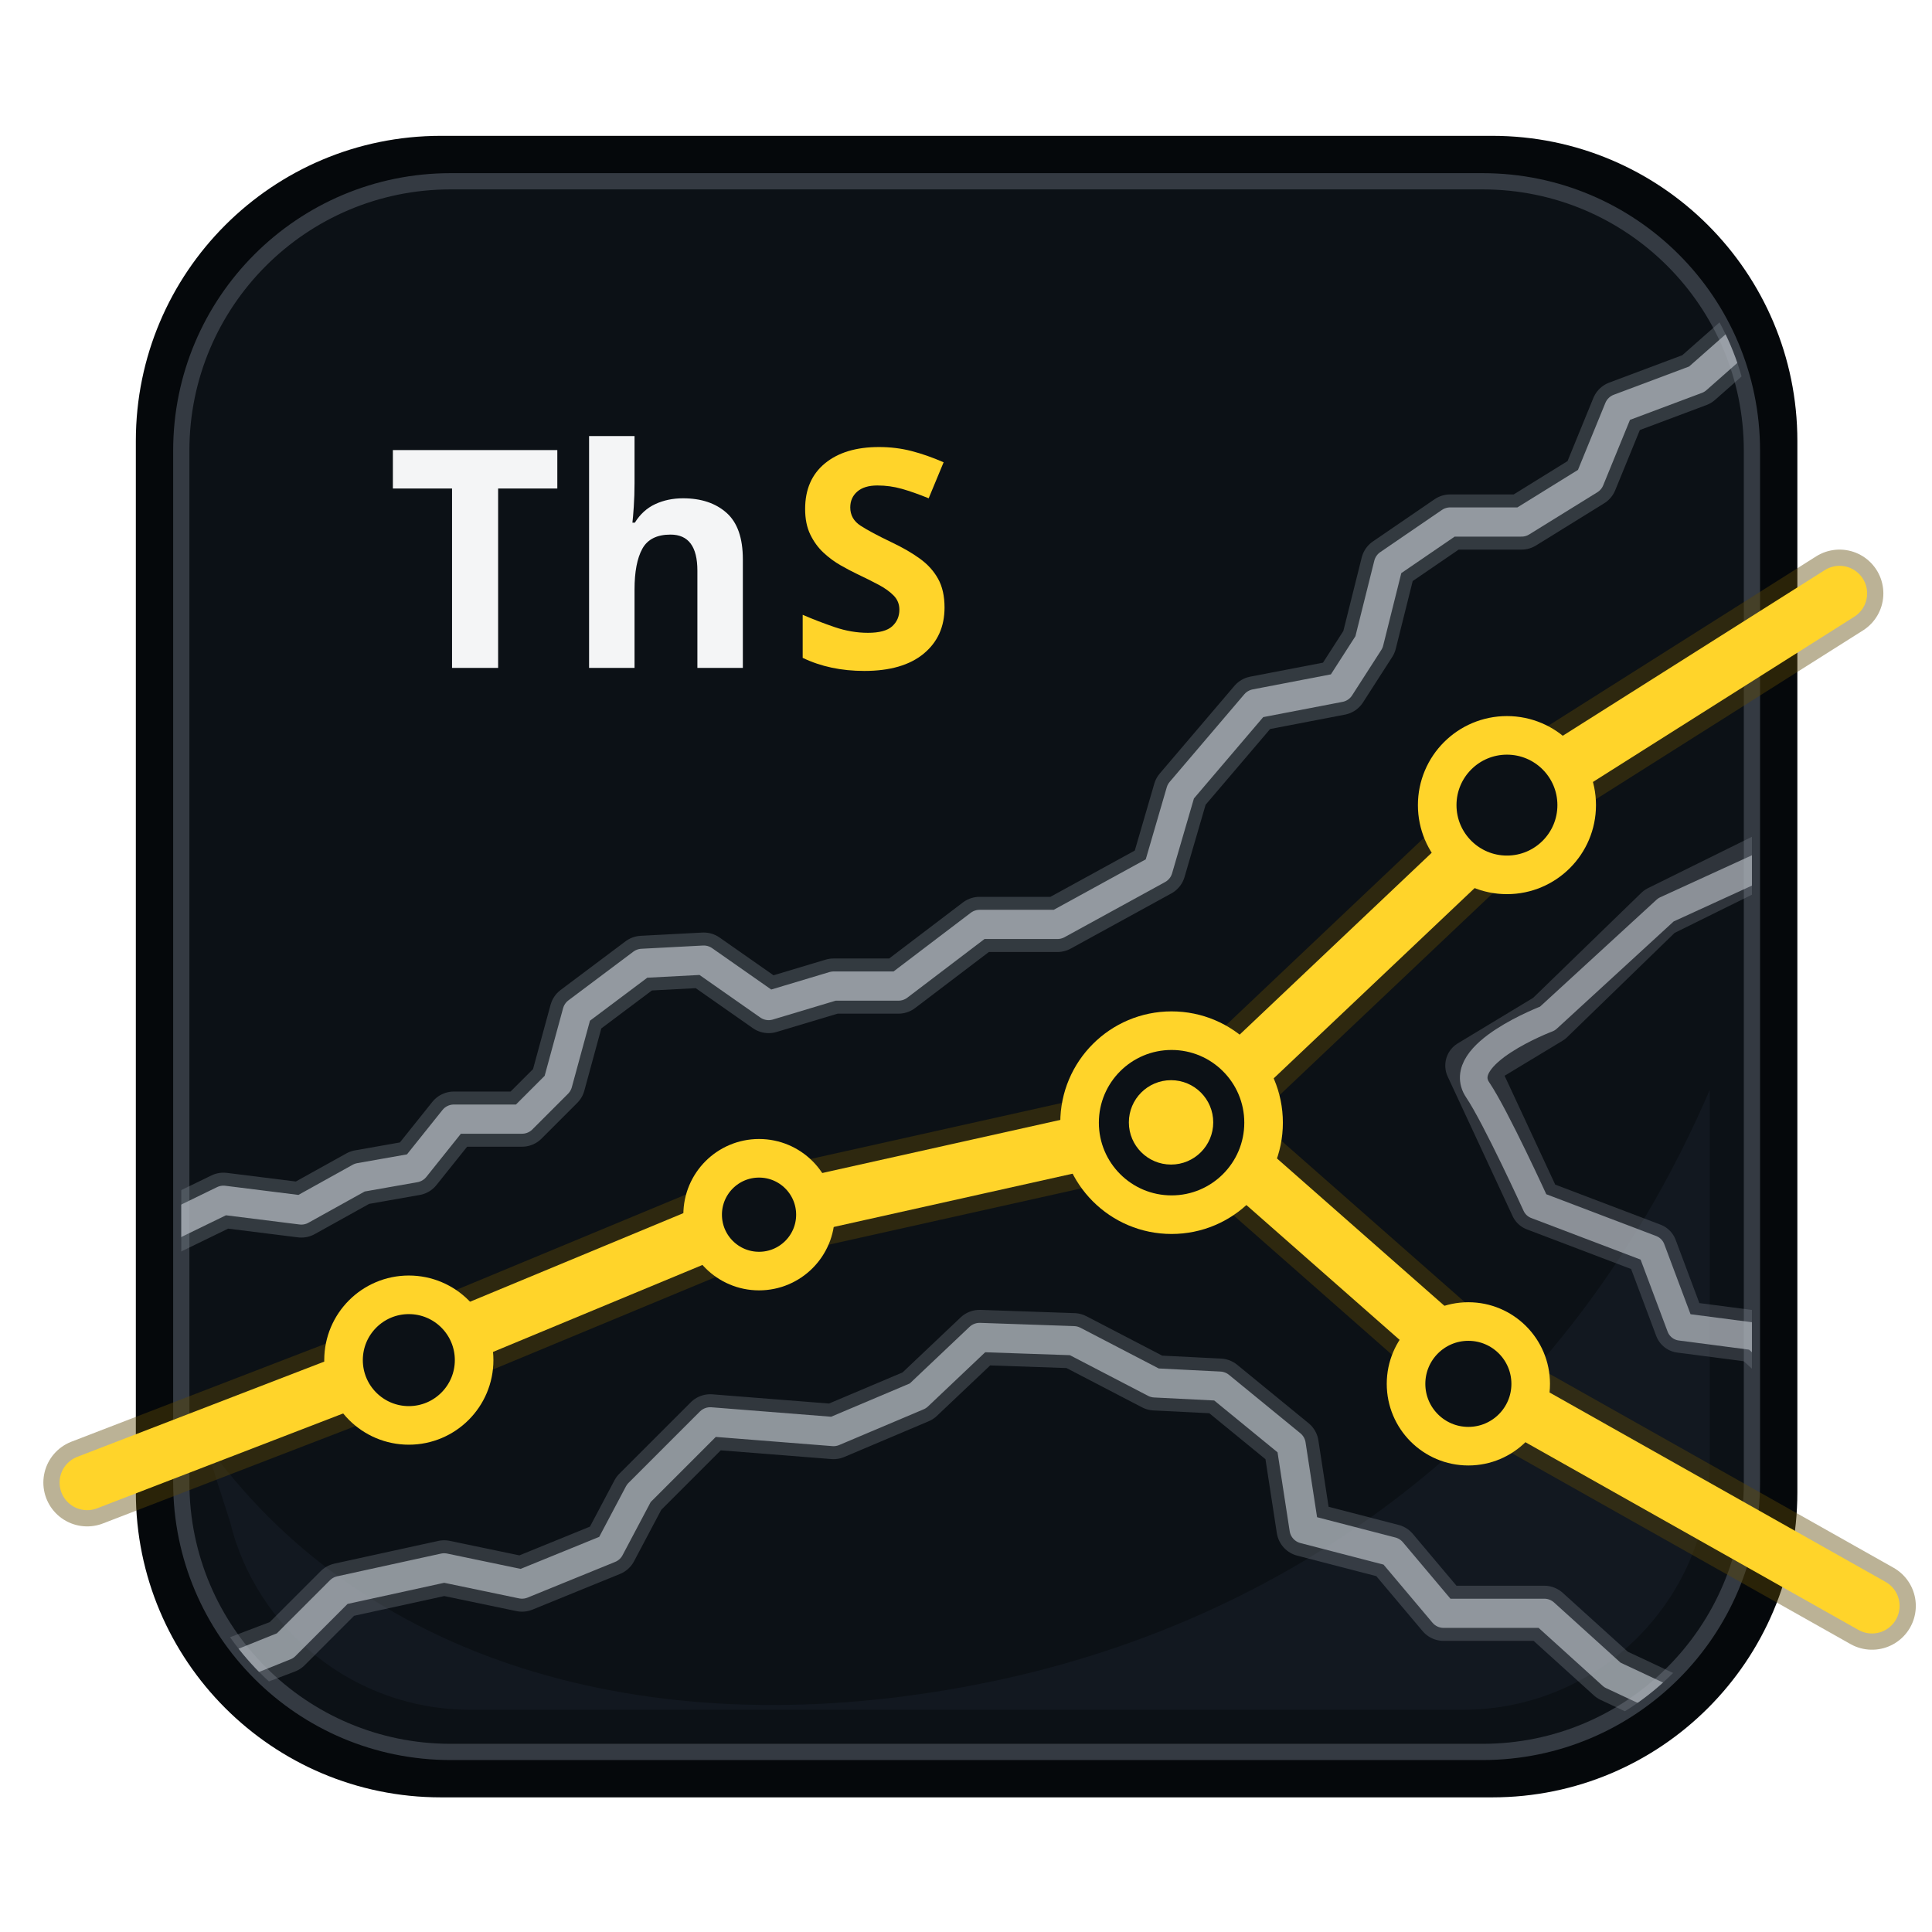
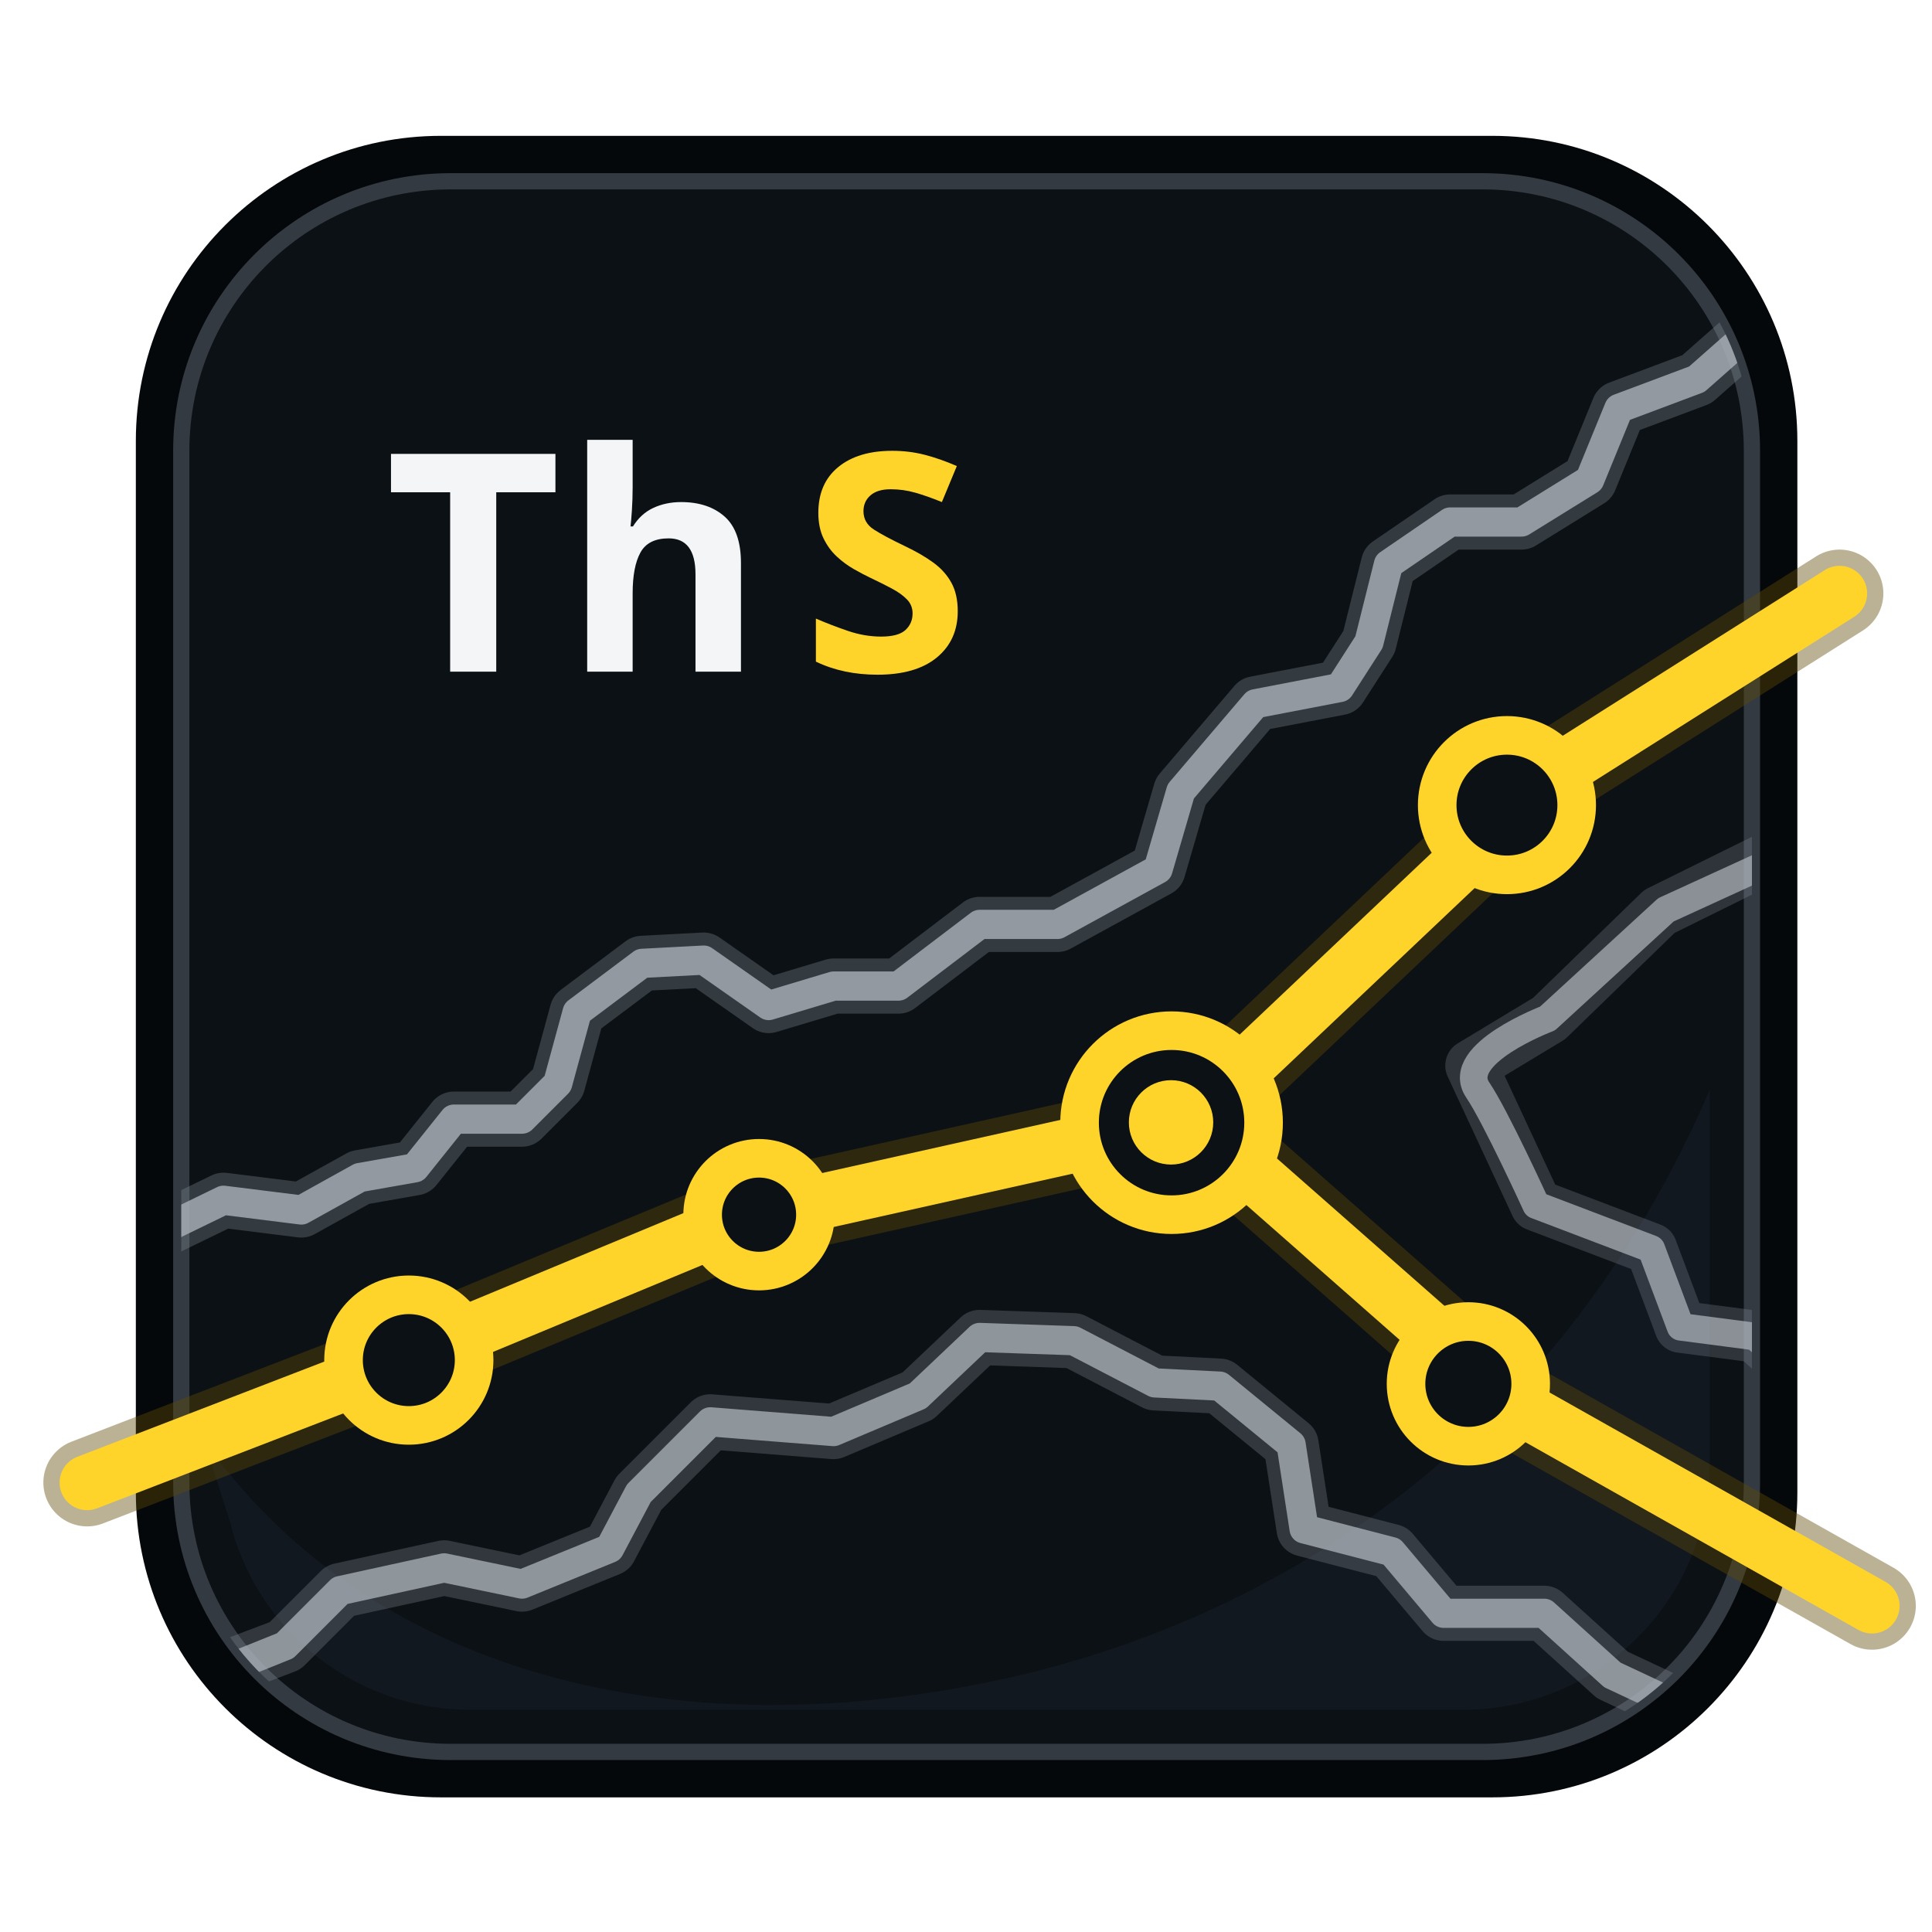
<svg xmlns="http://www.w3.org/2000/svg" width="1024" height="1024" viewBox="0 0 1024 1024">
-   <defs>
-     <clipPath id="IconFrameClip">
-       <path d="M 238.84 96.08 L 785.8 96.08 C 864.644 96.08 928.56 159.996 928.56 238.84 L 928.56 785.8 C 928.56 864.644 864.644 928.56 785.8 928.56 L 238.84 928.56 C 159.996 928.56 96.08 864.644 96.08 785.8 L 96.08 238.84 C 96.08 159.996 159.996 96.08 238.84 96.08 Z" />
-     </clipPath>
-   </defs>
  <g id="AppIconSafeArea">
    <path id="Path" fill="#05080b" stroke="none" d="M 233.68 72 L 790.96 72 C 880.253 72 952.64 144.387 952.64 233.68 L 952.64 790.96 C 952.64 880.253 880.253 952.64 790.96 952.64 L 233.68 952.64 C 144.387 952.64 72 880.253 72 790.96 L 72 233.68 C 72 144.387 144.387 72 233.68 72 Z" />
    <path id="path1" fill="#0c1116" stroke="none" d="M 238.84 96.08 L 785.8 96.08 C 864.644 96.08 928.56 159.996 928.56 238.84 L 928.56 785.8 C 928.56 864.644 864.644 928.56 785.8 928.56 L 238.84 928.56 C 159.996 928.56 96.08 864.644 96.08 785.8 L 96.08 238.84 C 96.08 159.996 159.996 96.08 238.84 96.08 Z" />
    <path id="path2" fill="#121820" stroke="none" d="M 108.12 763.44 C 190.68 880.4 342.04 925.12 510.6 894.16 C 672.28 864.92 825.36 765.16 906.2 577.68 L 906.2 775.48 C 906.2 847.72 847.72 906.2 775.48 906.2 L 249.16 906.2 C 187.24 906.2 135.64 863.2 121.88 806.44 Z" />
    <path id="path3" fill="none" stroke="#343a42" stroke-width="8.6" d="M 238.84 96.08 L 785.8 96.08 C 864.644 96.08 928.56 159.996 928.56 238.84 L 928.56 785.8 C 928.56 864.644 864.644 928.56 785.8 928.56 L 238.84 928.56 C 159.996 928.56 96.08 864.644 96.08 785.8 L 96.08 238.84 C 96.08 159.996 159.996 96.08 238.84 96.08 Z" />
    <g id="Group">
-       <text id="Th" xml:space="preserve" x="205" y="354" font-family="Verdana" font-size="161.68" font-weight="700" fill="#f4f5f6" letter-spacing="1">Th</text>
-       <text id="S" xml:space="preserve" x="418" y="354" font-family="Verdana" font-size="161.68" font-weight="700" fill="#ffd42a" letter-spacing="1">S</text>
+       <text id="Th" xml:space="preserve" x="204" y="356" font-family="Verdana" font-size="161.68" font-weight="700" fill="#f4f5f6" letter-spacing="1">Th</text>
+       <text id="S" xml:space="preserve" x="425" y="356" font-family="Verdana" font-size="161.68" font-weight="700" fill="#ffd42a" letter-spacing="1">S</text>
    </g>
-     <g id="g1" clip-path="url(#IconFrameClip)">
+     <clipPath id="clipPath1">
+       <path d="M 238.84 96.08 L 785.8 96.08 C 864.644 96.08 928.56 159.996 928.56 238.84 L 928.56 785.8 C 928.56 864.644 864.644 928.56 785.8 928.56 L 238.84 928.56 C 159.996 928.56 96.08 864.644 96.08 785.8 L 96.08 238.84 C 96.08 159.996 159.996 96.08 238.84 96.08 Z" />
+     </clipPath>
+     <g id="g1" clip-path="url(#clipPath1)">
      <path id="path4" fill="none" stroke="#88909a" stroke-width="29.24" stroke-linecap="round" stroke-linejoin="round" opacity="0.32" d="M 54.8 667.12 L 118.44 636.16 L 159.72 641.32 L 190.68 624.12 L 219.92 618.96 L 240.56 593.16 L 276.68 593.16 L 295.6 574.24 L 305.92 536.4 L 340.32 510.6 L 373 508.88 L 407.4 532.96 L 441.8 522.64 L 476.2 522.64 L 519.2 489.96 L 560.48 489.96 L 613.8 460.72 L 625.84 419.44 L 665.4 373 L 710.12 364.4 L 725.6 340.32 L 735.92 299.04 L 768.6 276.68 L 806.44 276.68 L 842.56 254.32 L 858.04 216.48 L 899.32 201 L 928.56 175.2 L 969.84 154.56" />
      <path id="path5" fill="none" stroke="#aeb4bb" stroke-width="15.48" stroke-linecap="round" stroke-linejoin="round" opacity="0.78" d="M 54.8 667.12 L 118.44 636.16 L 159.72 641.32 L 190.68 624.12 L 219.92 618.96 L 240.56 593.16 L 276.68 593.16 L 295.6 574.24 L 305.92 536.4 L 340.32 510.6 L 373 508.88 L 407.4 532.96 L 441.8 522.64 L 476.2 522.64 L 519.2 489.96 L 560.48 489.96 L 613.8 460.72 L 625.84 419.44 L 665.4 373 L 710.12 364.4 L 725.6 340.32 L 735.92 299.04 L 768.6 276.68 L 806.44 276.68 L 842.56 254.32 L 858.04 216.48 L 899.32 201 L 928.56 175.2 L 969.84 154.56" />
      <path id="path6" fill="none" stroke="#88909a" stroke-width="29.24" stroke-linecap="round" stroke-linejoin="round" opacity="0.3" d="M 78.88 899.8 L 151.12 872.28 L 180.36 843.04 L 235.4 831 L 276.68 839.6 L 323.12 820.68 L 338.6 791.44 L 376.44 753.6 L 441.8 758.76 L 486.52 739.84 L 519.2 708.88 L 569.08 710.6 L 612.08 732.96 L 646.48 734.68 L 684.32 765.64 L 691.2 810.36 L 737.64 822.4 L 765.16 855.08 L 818.48 855.08 L 854.6 887.76 L 909.64 913.56 L 964.68 953.12" />
      <path id="path7" fill="none" stroke="#aeb4bb" stroke-width="15.48" stroke-linecap="round" stroke-linejoin="round" opacity="0.75" d="M 54.8 910.98 L 151.12 872.28 L 180.36 843.04 L 235.4 831 L 276.68 839.6 L 323.12 820.68 L 338.6 791.44 L 376.44 753.6 L 441.8 758.76 L 486.52 739.84 L 519.2 708.88 L 569.08 710.6 L 612.08 732.96 L 646.48 734.68 L 684.32 765.64 L 691.2 810.36 L 737.64 822.4 L 765.16 855.08 L 818.48 855.08 L 854.6 887.76 L 909.64 913.56 L 964.68 953.12" />
      <path id="path8" fill="none" stroke="#88909a" stroke-width="27.52" stroke-linecap="round" stroke-linejoin="round" opacity="0.28" d="M 952.64 446.96 L 879.54 483.08 L 821.06 539.84 L 779.78 564.78 L 814.18 638.74 L 875.24 661.96 L 890.72 703.24 L 930.28 708.4 L 968.12 742.8 L 992.2 753.12" />
      <path id="path9" fill="none" stroke="#aeb4bb" stroke-width="14.62" stroke-linecap="round" stroke-linejoin="round" opacity="0.72" d="M 975 440.08 L 882.98 482.22 L 820.2 539.84 C 820.2 539.84 770.354 558.676 783.22 577.68 C 792.777 591.796 814.18 638.74 814.18 638.74 L 875.24 661.96 L 890.72 703.24 L 930.28 708.4 L 968.12 742.8 L 992.2 753.12" />
    </g>
    <g id="g2">
      <path id="path10" fill="none" stroke="#5c4704" stroke-width="46.44" stroke-linecap="round" stroke-linejoin="round" opacity="0.42" d="M 46.2 785.8 L 188.96 730.76 L 391.92 646.48 L 631 593.16 L 825.36 409.12 L 975 314.52" />
      <path id="path11" fill="none" stroke="#ffd42a" stroke-width="29.24" stroke-linecap="round" stroke-linejoin="round" d="M 46.2 785.8 L 188.96 730.76 L 391.92 646.48 L 631 593.16 L 825.36 409.12 L 975 314.52" />
      <path id="path12" fill="none" stroke="#5c4704" stroke-width="46.44" stroke-linecap="round" stroke-linejoin="round" opacity="0.42" d="M 631 593.16 L 803 744.52 L 992.2 851.16" />
      <path id="path13" fill="none" stroke="#ffd42a" stroke-width="29.24" stroke-linecap="round" stroke-linejoin="round" d="M 631 593.16 L 803 744.52 L 992.2 851.16" />
    </g>
    <g id="g3">
      <path id="path14" fill="#0c1116" stroke="#ffd42a" stroke-width="20.45" d="M 251.294 720.887 C 251.294 739.999 235.8 755.494 216.687 755.494 C 197.574 755.494 182.08 739.999 182.08 720.887 C 182.08 701.774 197.574 686.28 216.687 686.28 C 235.8 686.28 251.294 701.774 251.294 720.887 Z" />
      <path id="path15" fill="#0c1116" stroke="#ffd42a" stroke-width="20.45" d="M 432.194 643.807 C 432.194 660.314 418.813 673.695 402.306 673.695 C 385.8 673.695 372.418 660.314 372.418 643.807 C 372.418 627.301 385.8 613.92 402.306 613.92 C 418.813 613.92 432.194 627.301 432.194 643.807 Z" />
      <path id="path16" fill="#0c1116" stroke="#ffd42a" stroke-width="20.45" d="M 669.724 595.043 C 669.724 621.975 647.891 643.807 620.959 643.807 C 594.028 643.807 572.195 621.975 572.195 595.043 C 572.195 568.111 594.028 546.279 620.959 546.279 C 647.891 546.279 669.724 568.111 669.724 595.043 Z" />
      <path id="path17" fill="#0c1116" stroke="#ffd42a" stroke-width="20.45" d="M 835.68 426.727 C 835.68 447.143 819.13 463.694 798.713 463.694 C 778.297 463.694 761.747 447.143 761.747 426.727 C 761.747 406.311 778.297 389.761 798.713 389.761 C 819.13 389.761 835.68 406.311 835.68 426.727 Z" />
      <path id="path18" fill="#0c1116" stroke="#ffd42a" stroke-width="20.45" d="M 811.298 733.471 C 811.298 751.715 796.508 766.505 778.264 766.505 C 760.02 766.505 745.23 751.715 745.23 733.471 C 745.23 715.227 760.02 700.437 778.264 700.437 C 796.508 700.437 811.298 715.227 811.298 733.471 Z" />
    </g>
    <path id="path19" fill="#ffd42a" stroke="none" d="M 643.04 594.88 C 643.04 607.229 633.029 617.24 620.68 617.24 C 608.331 617.24 598.32 607.229 598.32 594.88 C 598.32 582.531 608.331 572.52 620.68 572.52 C 633.029 572.52 643.04 582.531 643.04 594.88 Z" />
  </g>
</svg>
